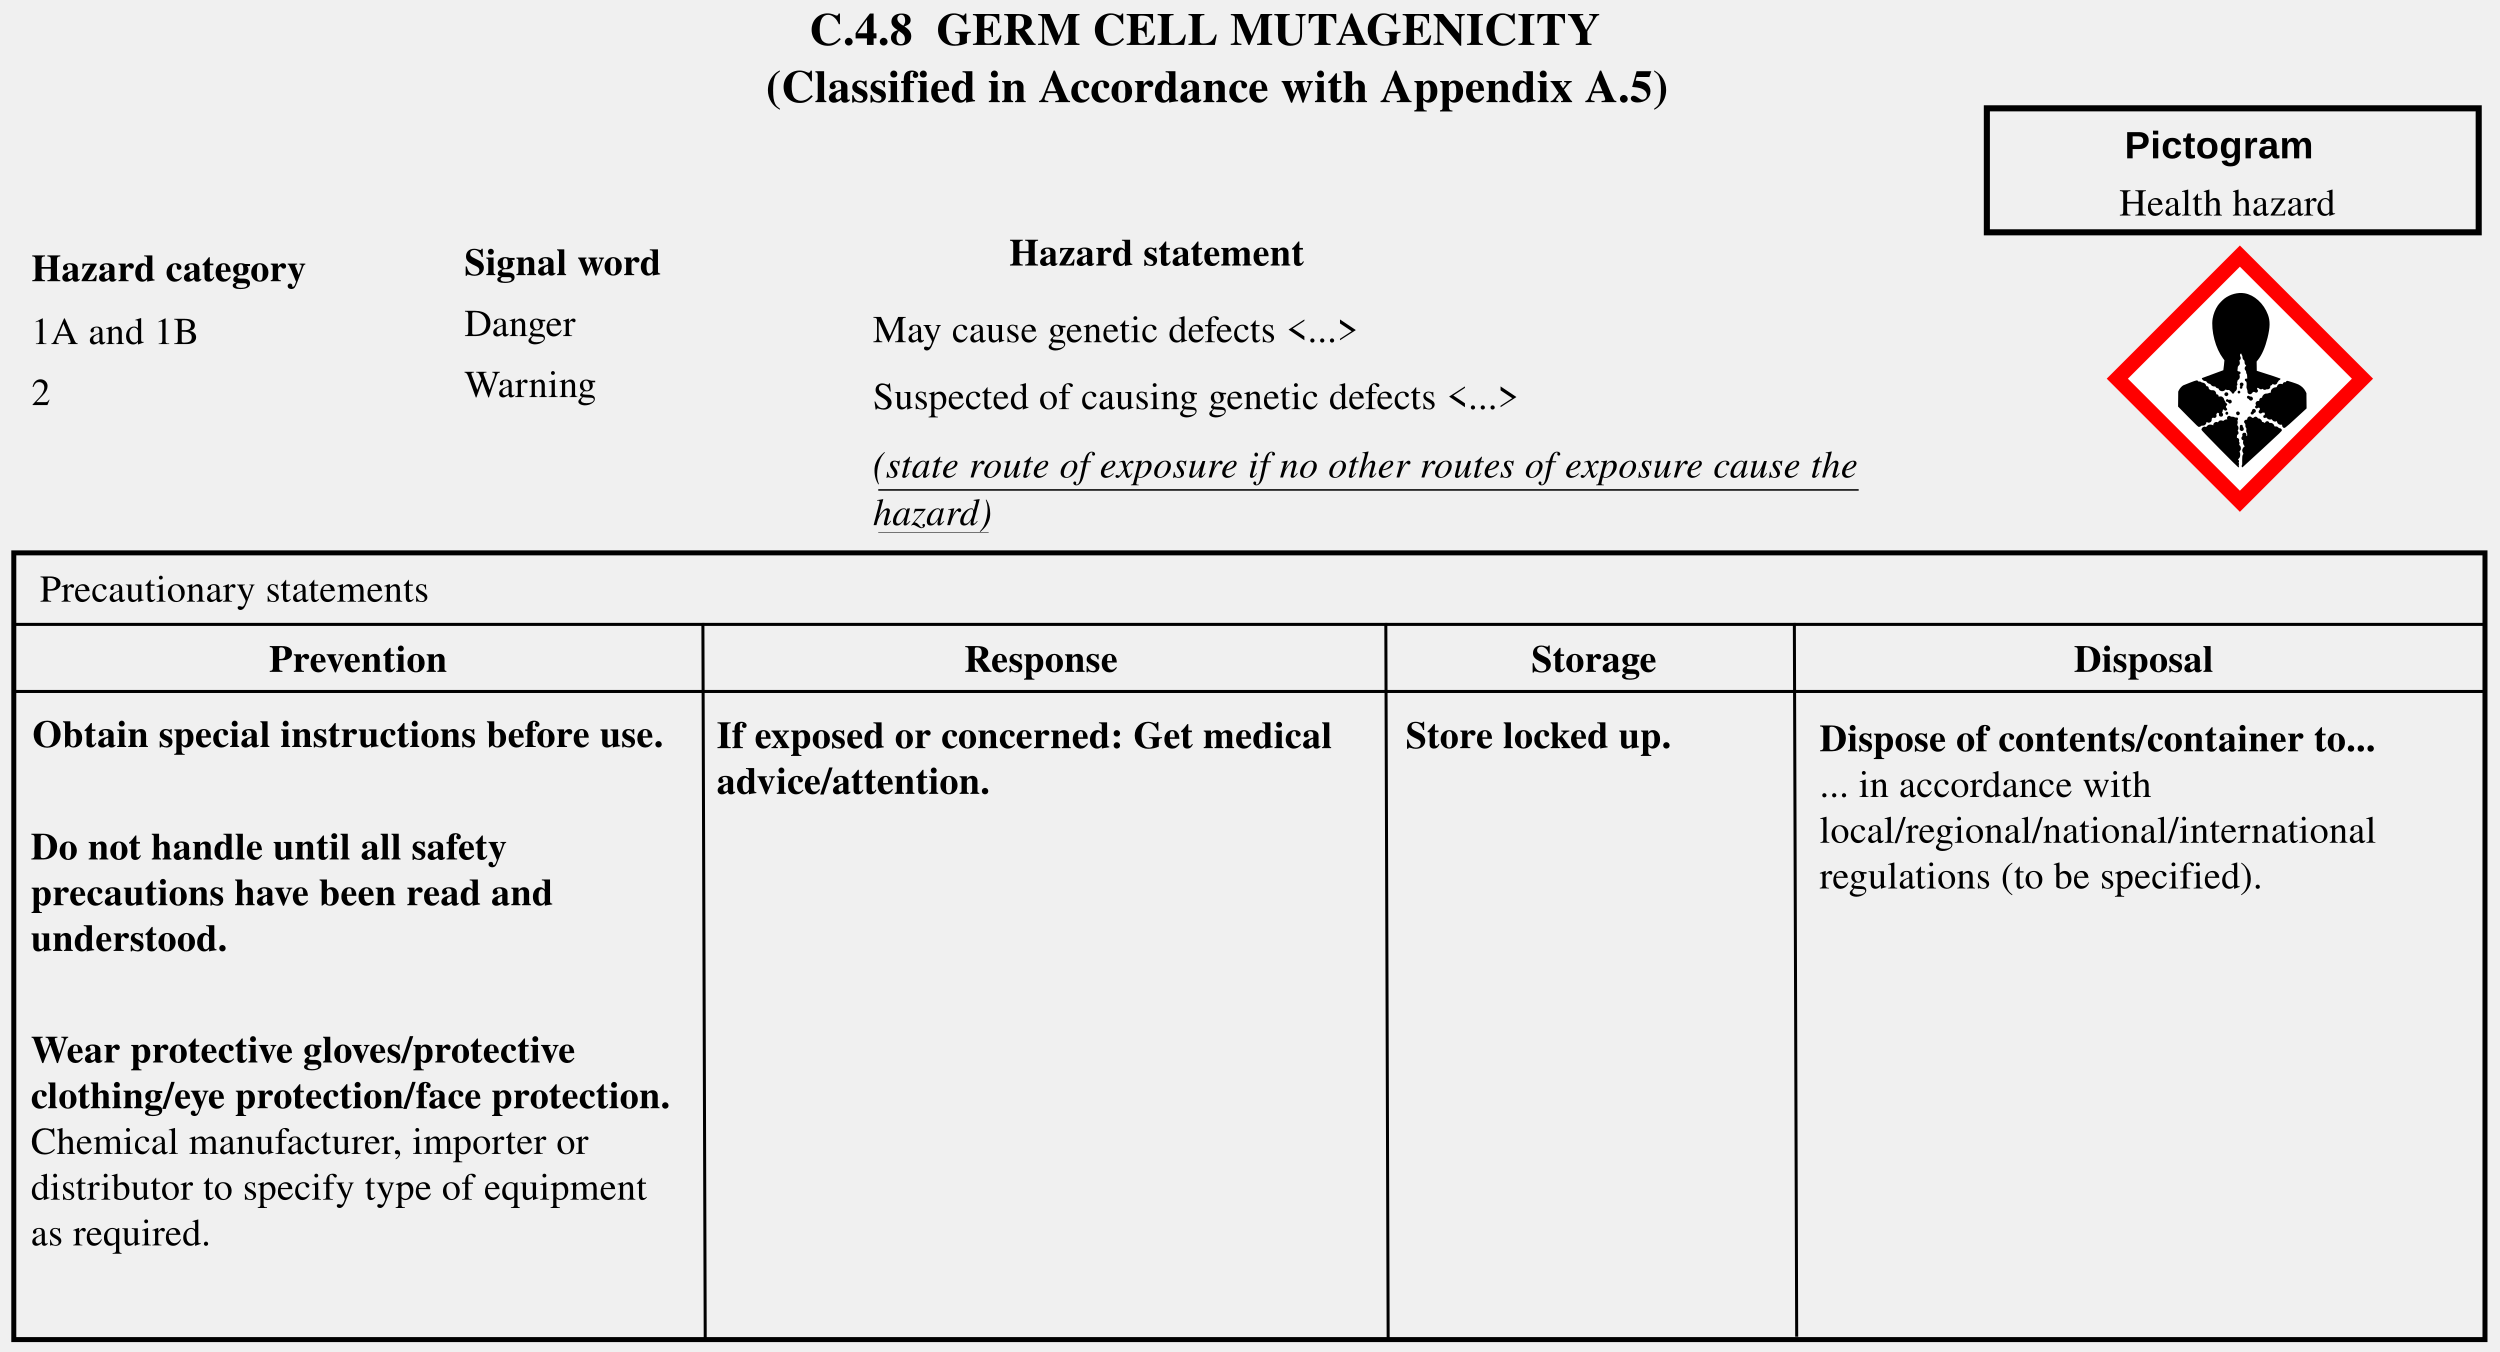
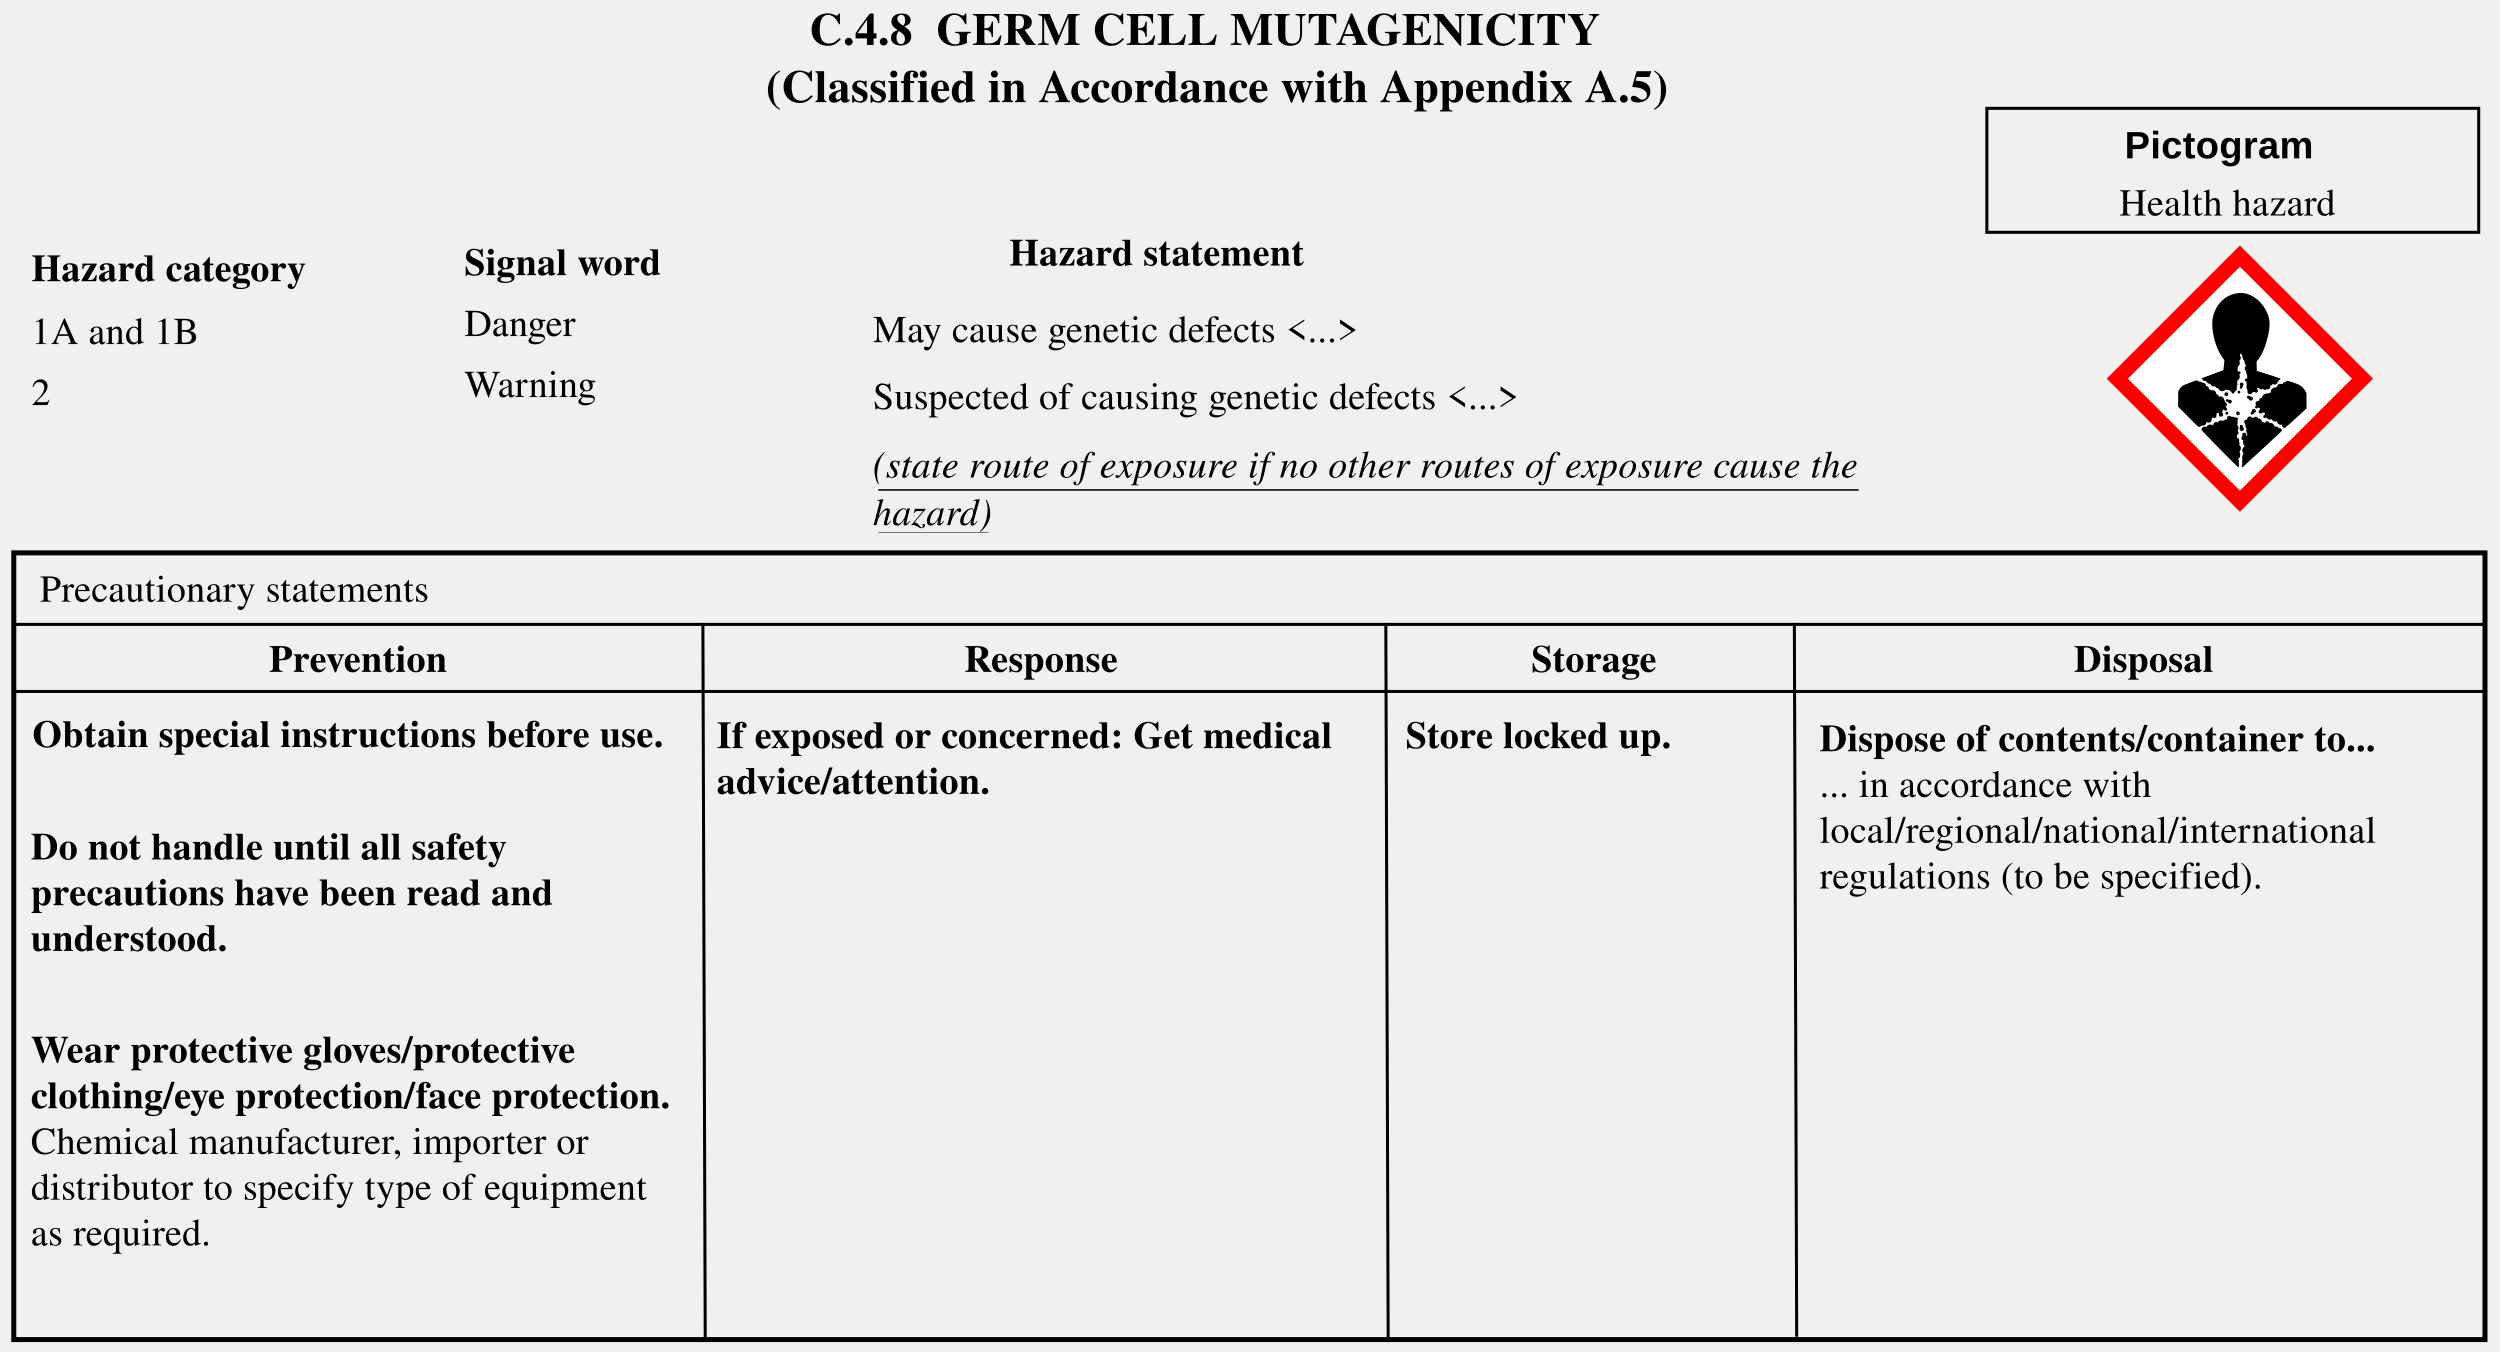
<svg xmlns="http://www.w3.org/2000/svg" width="231.421mm" height="125.134mm" viewBox="0 0 819.996 443.389" id="svg2" version="1.1">
  <defs id="defs4" />
  <g id="layer1" transform="translate(198.1386,-229.6887)">
    <path style="fill:#ff0000" d="m 536.543,397.569 43.678,-43.678 -43.678,-43.678 -43.678,43.678 z" id="path4475-5" />
    <path style="fill:#ffffff" d="m 536.543,390.641 -36.738,-36.738 36.738,-36.738 36.738,36.738 z" id="path4477-2" />
    <text id="text5235" y="474.708" x="-187.534" style="font-style:normal;font-variant:normal;font-weight:bold;font-stretch:normal;font-size:15px;line-height:120%;font-family:Times;-inkscape-font-specification:'Times Bold';text-align:center;letter-spacing:0.1px;word-spacing:0px;text-anchor:middle;fill:#000000;fill-opacity:1;stroke:none;stroke-width:1px;stroke-linecap:butt;stroke-linejoin:miter;stroke-opacity:1" xml:space="preserve">
      <tspan style="font-style:normal;font-variant:normal;font-weight:bold;font-stretch:normal;font-size:12.5px;line-height:120%;font-family:Times;-inkscape-font-specification:'Times Bold';text-align:start;text-anchor:start" y="474.708" x="-187.534" id="tspan4593">Obtain special instructions before use.</tspan>
    </text>
    <text id="text4140" y="244.427" x="210.94" style="font-style:normal;font-weight:normal;font-size:15px;line-height:125%;font-family:sans-serif;text-align:center;letter-spacing:0.1px;word-spacing:0px;text-anchor:middle;fill:#000000;fill-opacity:1;stroke:none;stroke-width:1px;stroke-linecap:butt;stroke-linejoin:miter;stroke-opacity:1" xml:space="preserve">
      <tspan id="tspan4144" style="font-style:normal;font-variant:normal;font-weight:bold;font-stretch:normal;font-size:15px;font-family:Times;-inkscape-font-specification:'Times Bold';text-align:center;text-anchor:middle" y="244.427" x="210.99" dy="0 0 0 0 0 0">C.4.8  GERM CELL MUTAGENICITY</tspan>
      <tspan style="font-style:normal;font-variant:normal;font-weight:bold;font-stretch:normal;font-size:15px;font-family:Times;-inkscape-font-specification:'Times Bold';text-align:center;text-anchor:middle" y="263.177" x="210.99" id="tspan4148">(Classified in Accordance with Appendix A.5)</tspan>
    </text>
    <text xml:space="preserve" style="font-style:normal;font-weight:normal;font-size:15px;line-height:160%;font-family:sans-serif;text-align:center;letter-spacing:0.1px;word-spacing:0px;text-anchor:middle;fill:#000000;fill-opacity:1;stroke:none;stroke-width:1px;stroke-linecap:butt;stroke-linejoin:miter;stroke-opacity:1" x="-187.835" y="321.923" id="text4154">
      <tspan id="tspan4158" x="-187.835" y="321.923" style="font-style:normal;font-variant:normal;font-weight:bold;font-stretch:normal;font-size:12.5px;line-height:180%;font-family:Times;-inkscape-font-specification:'Times Bold';text-align:start;text-anchor:start">Hazard category</tspan>
      <tspan x="-187.835" y="342.548" style="font-style:normal;font-variant:normal;font-weight:normal;font-stretch:normal;font-size:12.5px;line-height:160%;font-family:Times;-inkscape-font-specification:Times;text-align:start;text-anchor:start" id="tspan3718">1A and 1B</tspan>
      <tspan x="-187.835" y="362.548" style="font-style:normal;font-variant:normal;font-weight:normal;font-stretch:normal;font-size:12.5px;line-height:160%;font-family:Times;-inkscape-font-specification:Times;text-align:start;text-anchor:start" id="tspan3613">2</tspan>
      <tspan x="-187.835" y="382.548" style="font-style:normal;font-variant:normal;font-weight:normal;font-stretch:normal;font-size:12.5px;line-height:180%;font-family:Times;-inkscape-font-specification:Times;text-align:start;text-anchor:start" id="tspan4164" />
    </text>
    <text id="text4166" y="319.923" x="-45.835" style="font-style:normal;font-weight:normal;font-size:15px;line-height:160%;font-family:sans-serif;text-align:center;letter-spacing:0.1px;word-spacing:0px;text-anchor:middle;fill:#000000;fill-opacity:1;stroke:none;stroke-width:1px;stroke-linecap:butt;stroke-linejoin:miter;stroke-opacity:1" xml:space="preserve">
      <tspan style="font-style:normal;font-variant:normal;font-weight:bold;font-stretch:normal;font-size:12.5px;line-height:160%;font-family:Times;-inkscape-font-specification:'Times Bold';text-align:start;text-anchor:start" y="319.923" x="-45.835" id="tspan4168">Signal word</tspan>
      <tspan id="tspan4172" style="font-style:normal;font-variant:normal;font-weight:normal;font-stretch:normal;font-size:12.5px;line-height:160%;font-family:Times;-inkscape-font-specification:Times;text-align:start;text-anchor:start" y="339.923" x="-45.835">Danger</tspan>
      <tspan style="font-style:normal;font-variant:normal;font-weight:normal;font-stretch:normal;font-size:12.5px;line-height:160%;font-family:Times;-inkscape-font-specification:Times;text-align:start;text-anchor:start" y="359.923" x="-45.835" id="tspan3615">Warning</tspan>
    </text>
    <text xml:space="preserve" style="font-style:normal;font-weight:normal;font-size:15px;line-height:160%;font-family:sans-serif;text-align:center;letter-spacing:0.1px;word-spacing:0px;text-anchor:middle;fill:#000000;fill-opacity:1;stroke:none;stroke-width:1px;stroke-linecap:butt;stroke-linejoin:miter;stroke-opacity:1" x="88.165" y="341.923" id="text4174">
      <tspan x="88.165" y="341.923" style="font-style:normal;font-variant:normal;font-weight:normal;font-stretch:normal;font-size:12.5px;line-height:160%;font-family:Times;-inkscape-font-specification:Times;text-align:start;text-anchor:start" id="tspan3716">May cause genetic defects &lt;...&gt;</tspan>
      <tspan x="88.165" y="361.923" style="font-style:normal;font-variant:normal;font-weight:normal;font-stretch:normal;font-size:12.5px;line-height:160%;font-family:Times;-inkscape-font-specification:Times;text-align:start;text-anchor:start" id="tspan3619" dy="1.96">Suspected of causing genetic defects &lt;...&gt;</tspan>
      <tspan x="88.165" y="381.923" style="font-style:italic;font-variant:normal;font-weight:500;font-stretch:normal;font-size:12.5px;line-height:160%;font-family:Times;-inkscape-font-specification:'Times Medium Italic';text-align:start;text-anchor:start" id="tspan3621" dy="4.37">(state route of exposure if no other routes of exposure cause the</tspan>
      <tspan x="88.165" y="401.923" style="font-style:italic;font-variant:normal;font-weight:500;font-stretch:normal;font-size:12.5px;line-height:160%;font-family:Times;-inkscape-font-specification:'Times Medium Italic';text-align:start;text-anchor:start" id="tspan3623">hazard)</tspan>
      <tspan x="88.165" y="421.923" style="font-style:normal;font-variant:normal;font-weight:normal;font-stretch:normal;font-size:12.5px;line-height:180%;font-family:Times;-inkscape-font-specification:Times;text-align:start;text-anchor:start" id="tspan4180" />
    </text>
-     <rect style="fill:none;fill-opacity:1;stroke:#000000;stroke-width:1.997;stroke-miterlimit:4;stroke-dasharray:none;stroke-dashoffset:0;stroke-opacity:1" id="rect4182" width="161.327" height="40.67" x="453.547" y="265.217" />
+     <rect style="fill:none;fill-opacity:1;stroke:#000000;stroke-width:1;stroke-miterlimit:4;stroke-dasharray:none;stroke-dashoffset:0;stroke-opacity:1" id="rect4182" width="161.327" height="40.67" x="453.547" y="265.217" />
    <text id="text4184" y="277.886" x="496.941" style="font-style:normal;font-weight:normal;font-size:15px;line-height:180%;font-family:sans-serif;text-align:center;letter-spacing:0.1px;word-spacing:0px;text-anchor:middle;fill:#000000;fill-opacity:1;stroke:none;stroke-width:1px;stroke-linecap:butt;stroke-linejoin:miter;stroke-opacity:1" xml:space="preserve">
      <tspan style="font-style:normal;font-variant:normal;font-weight:bold;font-stretch:normal;font-size:12.5px;line-height:180%;font-family:Times;-inkscape-font-specification:'Times Bold';text-align:start;text-anchor:start" y="277.886" x="496.941" id="tspan4186" />
      <tspan id="tspan4190" style="font-style:normal;font-variant:normal;font-weight:normal;font-stretch:normal;font-size:12.5px;line-height:180%;font-family:Times;-inkscape-font-specification:Times;text-align:start;text-anchor:start" y="300.386" x="496.941">Health hazard</tspan>
    </text>
    <text xml:space="preserve" style="font-style:normal;font-weight:normal;font-size:15px;line-height:180%;font-family:sans-serif;text-align:center;letter-spacing:0.1px;word-spacing:0px;text-anchor:middle;fill:#000000;fill-opacity:1;stroke:none;stroke-width:1px;stroke-linecap:butt;stroke-linejoin:miter;stroke-opacity:1" x="498.727" y="258.275" id="text4194">
      <tspan id="tspan4196" x="498.727" y="258.275" style="font-style:normal;font-variant:normal;font-weight:bold;font-stretch:normal;font-size:12.5px;line-height:180%;font-family:Times;-inkscape-font-specification:'Times Bold';text-align:start;text-anchor:start" />
      <tspan x="498.727" y="281.614" style="font-style:normal;font-variant:normal;font-weight:bold;font-stretch:normal;font-size:12.5px;line-height:180%;font-family:Arial;-inkscape-font-specification:'Arial Bold';text-align:start;text-anchor:start" id="tspan4198">Pictogram</tspan>
    </text>
    <rect style="fill:none;fill-opacity:1;stroke:#000000;stroke-width:1.64;stroke-miterlimit:4;stroke-dasharray:none;stroke-dashoffset:0;stroke-opacity:1" id="rect4200" width="810.549" height="258.043" x="-193.616" y="411.029" />
    <path style="fill:none;fill-rule:evenodd;stroke:#000000;stroke-width:1px;stroke-linecap:butt;stroke-linejoin:miter;stroke-opacity:1" d="m -193.641,434.488 811.026,0" id="path4202" />
    <path id="path4204" d="m -193.641,456.488 811.026,0" style="fill:none;fill-rule:evenodd;stroke:#000000;stroke-width:1px;stroke-linecap:butt;stroke-linejoin:miter;stroke-opacity:1" />
    <path style="fill:none;fill-rule:evenodd;stroke:#000000;stroke-width:0.991px;stroke-linecap:butt;stroke-linejoin:miter;stroke-opacity:1" d="m 32.408,434.02 0.766,235.261" id="path4206" />
    <path id="path4208" d="m 256.408,434.02 0.766,234.944" style="fill:none;fill-rule:evenodd;stroke:#000000;stroke-width:0.99px;stroke-linecap:butt;stroke-linejoin:miter;stroke-opacity:1" />
    <path style="fill:none;fill-rule:evenodd;stroke:#000000;stroke-width:0.988px;stroke-linecap:butt;stroke-linejoin:miter;stroke-opacity:1" d="m 390.408,434.02 0.766,234.122" id="path4210" />
    <text id="text4212" y="450.061" x="-109.873" style="font-style:normal;font-weight:normal;font-size:15px;line-height:180%;font-family:sans-serif;text-align:center;letter-spacing:0.1px;word-spacing:0px;text-anchor:middle;fill:#000000;fill-opacity:1;stroke:none;stroke-width:1px;stroke-linecap:butt;stroke-linejoin:miter;stroke-opacity:1" xml:space="preserve">
      <tspan id="tspan4218" style="font-style:normal;font-variant:normal;font-weight:bold;font-stretch:normal;font-size:12.5px;line-height:180%;font-family:Times;-inkscape-font-specification:'Times Bold';text-align:start;text-anchor:start" y="450.061" x="-109.873">Prevention</tspan>
    </text>
    <text xml:space="preserve" style="font-style:normal;font-weight:normal;font-size:15px;line-height:180%;font-family:sans-serif;text-align:center;letter-spacing:0.1px;word-spacing:0px;text-anchor:middle;fill:#000000;fill-opacity:1;stroke:none;stroke-width:1px;stroke-linecap:butt;stroke-linejoin:miter;stroke-opacity:1" x="118.127" y="450.061" id="text4225">
      <tspan x="118.127" y="450.061" style="font-style:normal;font-variant:normal;font-weight:bold;font-stretch:normal;font-size:12.5px;line-height:180%;font-family:Times;-inkscape-font-specification:'Times Bold';text-align:start;text-anchor:start" id="tspan4227">Response</tspan>
    </text>
    <text id="text4229" y="450.061" x="304.127" style="font-style:normal;font-weight:normal;font-size:15px;line-height:180%;font-family:sans-serif;text-align:center;letter-spacing:0.1px;word-spacing:0px;text-anchor:middle;fill:#000000;fill-opacity:1;stroke:none;stroke-width:1px;stroke-linecap:butt;stroke-linejoin:miter;stroke-opacity:1" xml:space="preserve">
      <tspan id="tspan4231" style="font-style:normal;font-variant:normal;font-weight:bold;font-stretch:normal;font-size:12.5px;line-height:180%;font-family:Times;-inkscape-font-specification:'Times Bold';text-align:start;text-anchor:start" y="450.061" x="304.127">Storage</tspan>
    </text>
    <text xml:space="preserve" style="font-style:normal;font-weight:normal;font-size:15px;line-height:180%;font-family:sans-serif;text-align:center;letter-spacing:0.1px;word-spacing:0px;text-anchor:middle;fill:#000000;fill-opacity:1;stroke:none;stroke-width:1px;stroke-linecap:butt;stroke-linejoin:miter;stroke-opacity:1" x="482.127" y="450.061" id="text4233">
      <tspan x="482.127" y="450.061" style="font-style:normal;font-variant:normal;font-weight:bold;font-stretch:normal;font-size:12.5px;line-height:180%;font-family:Times;-inkscape-font-specification:'Times Bold';text-align:start;text-anchor:start" id="tspan4235">Disposal</tspan>
    </text>
    <text xml:space="preserve" style="font-style:normal;font-weight:normal;font-size:15px;line-height:180%;font-family:sans-serif;text-align:center;letter-spacing:0.1px;word-spacing:0px;text-anchor:middle;fill:#000000;fill-opacity:1;stroke:none;stroke-width:1px;stroke-linecap:butt;stroke-linejoin:miter;stroke-opacity:1" x="-185.068" y="427.042" id="text4237">
      <tspan x="-185.068" y="427.042" style="font-style:normal;font-variant:normal;font-weight:normal;font-stretch:normal;font-size:12.5px;line-height:180%;font-family:Times;-inkscape-font-specification:Times;text-align:start;text-anchor:start" id="tspan4239">Precautionary statements</tspan>
    </text>
    <text xml:space="preserve" style="font-style:normal;font-weight:normal;font-size:15px;line-height:120%;font-family:sans-serif;text-align:center;letter-spacing:0.1px;word-spacing:0px;text-anchor:middle;fill:#000000;fill-opacity:1;stroke:none;stroke-width:1px;stroke-linecap:butt;stroke-linejoin:miter;stroke-opacity:1" x="36.932" y="475.067" id="text4272">
      <tspan x="36.932" y="475.067" style="font-style:normal;font-variant:normal;font-weight:bold;font-stretch:normal;font-size:12.5px;line-height:120%;font-family:Times;-inkscape-font-specification:'Times Bold';text-align:start;text-anchor:start" id="tspan3819">If exposed or concerned: Get medical</tspan>
      <tspan x="36.932" y="490.067" style="font-style:normal;font-variant:normal;font-weight:bold;font-stretch:normal;font-size:12.5px;line-height:120%;font-family:Times;-inkscape-font-specification:'Times Bold';text-align:start;text-anchor:start" id="tspan4531">advice/attention.</tspan>
    </text>
    <path style="fill:#000000" d="m 529.952,376.953 c -4.208,-4.271 -6.01,-6.156 -6.01,-6.286 0,-0.699 0.803,-1.252 1.375,-0.946 0.128,0.069 0.2,0.029 0.387,-0.215 0.126,-0.165 0.341,-0.358 0.479,-0.429 0.32,-0.165 1.006,-0.165 1.324,5.8e-4 0.313,0.163 0.313,0.163 0.313,-0.048 0,-0.642 0.825,-1.154 1.381,-0.856 0.132,0.07 0.182,0.05 0.263,-0.108 0.173,-0.337 0.443,-0.493 0.858,-0.495 0.215,-10e-4 0.471,0.055 0.57,0.124 0.164,0.115 0.198,0.107 0.38,-0.087 0.227,-0.241 0.779,-0.42 1.042,-0.337 0.154,0.049 0.164,0.035 0.082,-0.119 -0.354,-0.661 0.498,-1.397 1.044,-0.903 0.114,0.103 0.29,0.14 0.61,0.127 0.324,-0.013 0.519,0.028 0.696,0.147 0.179,0.12 0.338,0.153 0.581,0.121 0.204,-0.027 0.385,-0.003 0.465,0.063 0.167,0.138 0.169,0.637 0.002,0.775 -0.093,0.077 -0.104,0.149 -0.043,0.263 0.122,0.228 0.098,0.866 -0.042,1.117 -0.11,0.197 -0.102,0.235 0.101,0.448 0.311,0.327 0.372,0.982 0.129,1.394 -0.173,0.294 -0.173,0.3 -0.011,0.448 0.115,0.104 0.165,0.264 0.165,0.528 0,0.328 -0.034,0.398 -0.252,0.523 -0.226,0.13 -0.255,0.196 -0.28,0.642 -0.026,0.455 -0.013,0.498 0.149,0.498 0.404,-2.9e-4 0.749,0.599 0.571,0.991 -0.071,0.157 -0.064,0.226 0.032,0.306 0.151,0.125 0.165,0.697 0.02,0.841 -0.082,0.082 -0.063,0.133 0.087,0.238 0.288,0.202 0.448,0.583 0.448,1.064 0,0.354 -0.045,0.484 -0.25,0.717 -0.243,0.277 -0.246,0.291 -0.11,0.542 0.187,0.344 0.186,1.289 -5.7e-4,1.637 -0.077,0.143 -0.247,0.367 -0.378,0.499 l -0.238,0.238 0.187,0.131 c 0.209,0.147 0.259,0.618 0.084,0.793 -0.08,0.08 -0.08,0.126 0,0.207 0.125,0.125 0.137,0.555 0.017,0.629 -0.057,0.035 -0.055,0.113 0.007,0.229 0.109,0.203 0.043,0.553 -0.114,0.611 -0.06,0.022 -2.767,-2.659 -6.119,-6.06 z m 7.277,5.936 c -0.131,-0.131 -0.134,-0.521 -0.005,-0.649 0.085,-0.085 0.101,-0.506 0.066,-1.703 -0.025,-0.84 0.065,-1.484 0.241,-1.73 l 0.189,-0.266 -0.211,-0.417 c -0.116,-0.229 -0.21,-0.536 -0.209,-0.682 0.003,-0.385 0.286,-0.951 0.588,-1.174 l 0.261,-0.193 -0.263,-0.327 c -0.298,-0.371 -0.406,-0.942 -0.258,-1.366 0.072,-0.208 0.068,-0.265 -0.021,-0.265 -0.062,0 -0.215,-0.08 -0.34,-0.179 -0.311,-0.245 -0.32,-0.778 -0.018,-1.058 0.149,-0.138 0.187,-0.23 0.131,-0.319 -0.129,-0.205 -0.093,-0.475 0.097,-0.716 0.139,-0.176 0.254,-0.227 0.517,-0.227 0.476,0 0.704,0.243 0.669,0.716 -0.021,0.293 0.003,0.365 0.133,0.39 0.088,0.017 0.138,-0.004 0.111,-0.047 -0.026,-0.043 -0.016,-0.218 0.022,-0.389 0.055,-0.242 0.035,-0.365 -0.089,-0.554 -0.205,-0.313 -0.287,-0.87 -0.172,-1.171 0.076,-0.2 0.056,-0.287 -0.13,-0.56 -0.182,-0.268 -0.215,-0.404 -0.192,-0.791 0.025,-0.414 10e-4,-0.494 -0.209,-0.704 -0.292,-0.292 -0.303,-0.595 -0.033,-0.909 0.153,-0.178 0.283,-0.237 0.517,-0.237 0.271,0 0.313,-0.027 0.313,-0.202 0,-0.305 0.218,-0.665 0.472,-0.78 0.361,-0.165 0.622,-0.121 0.937,0.156 0.359,0.315 0.566,0.326 0.832,0.043 0.359,-0.382 0.944,-0.274 1.21,0.222 0.062,0.116 0.181,0.166 0.397,0.166 0.244,0 0.379,0.07 0.643,0.335 0.209,0.209 0.335,0.415 0.335,0.549 0,0.182 0.05,0.223 0.326,0.267 0.179,0.029 0.412,0.132 0.517,0.23 0.157,0.146 0.191,0.153 0.191,0.041 0,-0.246 0.4,-0.56 0.713,-0.56 0.298,0 0.665,0.283 0.665,0.512 0,0.079 0.076,0.098 0.251,0.063 0.566,-0.113 1.231,0.312 1.385,0.886 0.082,0.305 0.084,0.306 0.516,0.276 0.401,-0.028 0.457,-0.006 0.744,0.28 0.206,0.206 0.39,0.31 0.548,0.31 0.371,0 0.692,0.302 0.692,0.649 0,0.277 -0.344,0.609 -6.46,6.241 -3.553,3.272 -6.473,5.949 -6.488,5.949 -0.016,0 -0.075,-0.046 -0.132,-0.103 z m -0.541,-12.039 c -0.237,-0.237 -0.263,-0.308 -0.205,-0.549 0.037,-0.152 0.062,-0.426 0.054,-0.608 -0.018,-0.474 0.106,-0.66 0.444,-0.66 0.345,0 0.488,0.132 0.488,0.448 0,0.133 0.077,0.319 0.172,0.414 0.225,0.225 0.234,0.779 0.016,0.977 -0.086,0.078 -0.278,0.166 -0.427,0.196 -0.227,0.045 -0.315,0.01 -0.543,-0.218 z m 13.97,-1.023 c -0.196,-0.196 -0.262,-0.342 -0.262,-0.575 0,-0.309 -0.003,-0.312 -0.296,-0.257 -0.625,0.117 -1.273,-0.329 -1.391,-0.957 -0.039,-0.209 -0.086,-0.277 -0.154,-0.223 -0.394,0.316 -1.13,0.12 -1.394,-0.372 -0.136,-0.253 -0.181,-0.279 -0.361,-0.211 -0.503,0.191 -1.037,0.029 -1.426,-0.433 -0.186,-0.221 -0.233,-0.24 -0.322,-0.132 -0.138,0.167 -0.553,0.161 -0.724,-0.009 -0.252,-0.252 -0.106,-0.812 0.212,-0.812 0.143,0 0.169,-0.06 0.169,-0.378 l 0,-0.378 -0.397,-0.059 c -0.337,-0.051 -0.422,-0.032 -0.563,0.119 -0.248,0.267 -0.703,0.24 -0.934,-0.054 -0.217,-0.276 -0.177,-0.585 0.11,-0.844 0.144,-0.13 0.184,-0.25 0.164,-0.487 -0.024,-0.287 -0.052,-0.317 -0.319,-0.348 -0.206,-0.024 -0.332,0.011 -0.425,0.12 -0.163,0.19 -0.38,0.197 -0.632,0.02 -0.262,-0.183 -0.255,-0.579 0.014,-0.79 0.182,-0.143 0.192,-0.18 0.086,-0.324 -0.363,-0.497 0.08,-1.25 0.736,-1.25 0.345,0 0.351,-0.006 0.351,-0.306 0,-0.378 0.338,-0.728 0.702,-0.728 0.201,0 0.246,-0.037 0.246,-0.203 0,-0.272 0.326,-0.74 0.683,-0.98 0.215,-0.145 0.417,-0.197 0.773,-0.199 0.287,-0.002 0.55,-0.054 0.65,-0.129 0.092,-0.07 0.296,-0.127 0.452,-0.127 0.272,0 0.285,-0.015 0.285,-0.324 0,-0.74 0.674,-1.403 1.471,-1.446 0.432,-0.023 0.455,-0.037 0.557,-0.334 0.132,-0.383 0.261,-0.543 0.568,-0.702 0.271,-0.14 0.873,-0.164 1.099,-0.043 0.124,0.067 0.17,0.03 0.256,-0.208 0.112,-0.309 0.464,-0.5 0.774,-0.419 0.117,0.03 0.186,-0.008 0.223,-0.122 0.029,-0.091 0.143,-0.215 0.254,-0.274 0.176,-0.094 0.403,-0.043 1.804,0.41 0.881,0.285 1.805,0.62 2.054,0.745 1.043,0.524 1.871,1.329 2.334,2.269 l 0.282,0.572 0.023,2.501 0.024,2.501 -3.454,3.173 c -3.831,3.52 -3.805,3.501 -4.301,3.005 z m -31.107,-3.442 -3.285,-3.339 0.025,-2.456 0.025,-2.456 0.253,-0.517 c 0.269,-0.548 0.963,-1.311 1.397,-1.536 0.144,-0.074 1.175,-0.486 2.293,-0.916 2.157,-0.829 2.319,-0.857 2.574,-0.448 0.081,0.13 0.172,0.156 0.424,0.122 0.243,-0.033 0.361,-0.002 0.49,0.127 0.099,0.099 0.336,0.188 0.57,0.215 0.536,0.06 0.97,0.396 1.091,0.844 0.079,0.292 0.127,0.343 0.326,0.344 0.129,5.7e-4 0.276,0.03 0.328,0.065 0.151,0.101 0.293,0.421 0.293,0.661 0,0.122 0.034,0.221 0.074,0.221 0.041,0 0.185,0.087 0.32,0.193 0.199,0.157 0.335,0.189 0.723,0.169 0.353,-0.018 0.546,0.019 0.742,0.141 0.294,0.183 0.553,0.651 0.553,0.996 0,0.189 0.039,0.224 0.245,0.224 0.301,0 0.53,0.237 0.53,0.547 0,0.205 0.025,0.225 0.218,0.177 0.246,-0.062 0.326,-0.068 0.675,-0.048 0.337,0.018 0.916,0.598 0.916,0.917 0,0.129 0.099,0.352 0.22,0.496 0.121,0.144 0.242,0.372 0.269,0.508 0.027,0.136 0.097,0.246 0.154,0.246 0.161,0 0.39,0.293 0.39,0.5 0,0.102 -0.096,0.248 -0.215,0.326 -0.146,0.096 -0.215,0.22 -0.215,0.386 0,0.146 0.087,0.331 0.215,0.46 0.118,0.118 0.215,0.289 0.215,0.378 0,0.429 -0.782,0.631 -0.957,0.246 -0.069,-0.152 -0.144,-0.192 -0.3,-0.162 -0.167,0.032 -0.208,0.093 -0.208,0.312 0,0.15 -0.062,0.361 -0.138,0.47 -0.129,0.184 -0.127,0.21 0.035,0.385 0.431,0.465 0.166,1.179 -0.438,1.179 -0.522,0 -0.848,-0.421 -0.677,-0.877 0.065,-0.173 0.036,-0.218 -0.206,-0.335 -0.279,-0.134 -0.282,-0.134 -0.512,0.155 -0.204,0.256 -0.221,0.322 -0.139,0.556 0.188,0.54 -0.335,1.069 -0.86,0.871 -0.224,-0.084 -0.307,-0.079 -0.477,0.033 -0.169,0.111 -0.206,0.208 -0.206,0.537 0,0.455 -0.153,0.726 -0.518,0.914 -0.315,0.163 -0.579,0.162 -0.892,-0.001 -0.306,-0.16 -0.313,-0.16 -0.313,0.009 0,0.269 -0.292,0.747 -0.553,0.906 -0.17,0.104 -0.427,0.162 -0.718,0.162 -0.249,1.8e-4 -0.452,0.031 -0.452,0.068 0,0.125 -0.498,0.363 -0.76,0.363 -0.228,0 -0.663,-0.411 -3.545,-3.339 z m 16.196,-0.514 c -0.46,-0.166 -0.607,-0.839 -0.239,-1.096 0.602,-0.421 1.34,0.333 0.864,0.883 -0.168,0.195 -0.429,0.284 -0.625,0.214 z m -3.772,-0.244 c -0.37,-0.259 -0.153,-0.9 0.305,-0.9 0.436,0 0.623,0.646 0.26,0.9 -0.105,0.074 -0.232,0.134 -0.282,0.134 -0.05,0 -0.177,-0.06 -0.282,-0.134 z m 8.223,-0.11 c -0.204,-0.226 -0.176,-0.493 0.073,-0.689 0.145,-0.114 0.215,-0.255 0.215,-0.431 0,-0.358 0.369,-0.652 0.731,-0.582 0.562,0.108 0.767,0.823 0.334,1.163 -0.125,0.098 -0.28,0.179 -0.345,0.179 -0.065,0 -0.118,0.052 -0.118,0.116 0,0.352 -0.636,0.526 -0.891,0.244 z m -7.341,-3.673 c -0.116,-0.116 -0.211,-0.248 -0.211,-0.294 0,-0.045 -0.079,-0.061 -0.175,-0.036 -0.222,0.058 -0.514,-0.198 -0.514,-0.45 0,-0.279 0.29,-0.506 0.56,-0.438 0.122,0.031 0.244,0.111 0.269,0.177 0.036,0.095 0.091,0.101 0.248,0.03 0.322,-0.147 0.64,-0.018 0.78,0.317 0.149,0.357 0.044,0.663 -0.277,0.809 -0.311,0.142 -0.445,0.119 -0.68,-0.116 z m 6.824,-0.948 c -0.125,-0.116 -0.228,-0.252 -0.228,-0.302 0,-0.05 -0.058,-0.09 -0.129,-0.09 -0.197,0 -0.474,-0.32 -0.474,-0.547 0,-0.435 0.542,-0.635 0.86,-0.317 0.095,0.095 0.229,0.148 0.303,0.119 0.205,-0.079 0.613,0.129 0.722,0.366 0.149,0.327 0.118,0.538 -0.114,0.77 -0.275,0.275 -0.643,0.275 -0.939,1.8e-4 z m -7.911,-1.385 c -0.539,-0.292 -0.331,-1.09 0.298,-1.144 0.622,-0.053 0.927,0.712 0.437,1.097 -0.265,0.208 -0.42,0.218 -0.735,0.047 z m 7.726,-0.591 c -0.331,-0.144 -0.497,-0.458 -0.467,-0.882 0.015,-0.211 -0.049,-0.49 -0.173,-0.756 -0.164,-0.35 -0.188,-0.504 -0.14,-0.905 0.12,-1.009 0.032,-1.517 -0.286,-1.669 -0.149,-0.071 -0.235,-0.189 -0.253,-0.349 -0.04,-0.344 0.127,-0.505 0.495,-0.476 0.266,0.021 0.304,5.7e-4 0.278,-0.145 -0.016,-0.093 -0.033,-0.419 -0.037,-0.724 -0.005,-0.415 -0.046,-0.593 -0.164,-0.711 -0.104,-0.104 -0.157,-0.284 -0.157,-0.53 0,-0.286 -0.05,-0.42 -0.214,-0.574 -0.391,-0.367 -0.358,-1.069 0.067,-1.396 l 0.188,-0.145 -0.182,-0.2 c -0.292,-0.321 -0.376,-0.547 -0.376,-1.022 0,-0.374 -0.035,-0.473 -0.217,-0.616 -0.309,-0.243 -0.472,-0.604 -0.472,-1.046 0,-0.231 -0.05,-0.423 -0.127,-0.487 -0.07,-0.058 -0.151,-0.235 -0.181,-0.392 -0.047,-0.249 -0.078,-0.278 -0.237,-0.219 -0.289,0.107 -0.357,0.617 -0.133,0.997 0.232,0.393 0.165,0.815 -0.175,1.1 -0.217,0.182 -0.231,0.223 -0.126,0.366 0.065,0.089 0.118,0.369 0.118,0.629 0,0.431 -0.027,0.495 -0.345,0.812 -0.316,0.316 -0.345,0.383 -0.345,0.803 0,0.252 -0.037,0.555 -0.081,0.672 -0.069,0.18 -0.048,0.236 0.126,0.35 0.114,0.075 0.324,0.136 0.466,0.136 0.451,0 0.604,0.641 0.196,0.819 -0.148,0.065 -0.183,0.129 -0.14,0.259 0.239,0.707 0.081,1.37 -0.394,1.651 -0.188,0.111 -0.259,0.218 -0.259,0.389 0,0.13 -0.045,0.336 -0.101,0.458 -0.077,0.17 -0.077,0.246 0,0.323 0.159,0.159 0.12,0.56 -0.066,0.691 -0.117,0.082 -0.143,0.154 -0.087,0.242 0.043,0.069 0.08,0.319 0.08,0.556 10e-4,0.506 -0.221,0.93 -0.603,1.147 -0.153,0.087 -0.256,0.217 -0.257,0.322 -5.7e-4,0.24 -0.162,0.383 -0.431,0.383 -0.258,0 -0.431,-0.142 -0.431,-0.355 0,-0.081 -0.136,-0.232 -0.303,-0.335 -0.166,-0.103 -0.344,-0.264 -0.394,-0.358 -0.076,-0.142 -0.147,-0.162 -0.419,-0.116 -0.213,0.036 -0.437,0.009 -0.644,-0.077 -0.274,-0.115 -0.323,-0.116 -0.364,-0.007 -0.026,0.069 -0.182,0.208 -0.346,0.309 -0.62,0.383 -1.631,0.056 -1.79,-0.578 -0.039,-0.157 -0.11,-0.206 -0.297,-0.206 -0.271,0 -0.663,-0.266 -0.737,-0.5 -0.037,-0.118 -0.122,-0.144 -0.384,-0.119 -0.441,0.042 -0.935,-0.196 -1.146,-0.553 -0.126,-0.214 -0.244,-0.293 -0.502,-0.336 -0.39,-0.066 -0.726,-0.303 -0.897,-0.635 -0.1,-0.193 -0.183,-0.235 -0.49,-0.247 -0.423,-0.017 -0.735,-0.216 -0.972,-0.622 -0.12,-0.205 -0.137,-0.296 -0.062,-0.342 0.056,-0.035 1.642,-0.618 3.524,-1.297 1.882,-0.679 3.448,-1.257 3.479,-1.286 0.031,-0.028 0.124,-0.776 0.207,-1.661 l 0.15,-1.609 -0.433,-0.588 c -1.263,-1.713 -2.199,-3.758 -2.864,-6.256 -0.629,-2.361 -0.854,-5.053 -0.568,-6.789 0.254,-1.544 0.863,-3.091 1.704,-4.329 0.466,-0.686 1.515,-1.777 2.218,-2.306 1.839,-1.384 4.345,-2.048 6.467,-1.714 3.259,0.512 6.392,3.365 7.755,7.062 0.752,2.04 0.716,4.105 -0.134,7.562 -0.771,3.137 -1.871,5.666 -3.156,7.254 l -0.419,0.517 0.024,1.521 0.024,1.521 1.68,0.541 c 0.924,0.297 2.644,0.851 3.821,1.23 1.178,0.379 2.182,0.73 2.232,0.78 0.123,0.123 -0.147,0.53 -0.352,0.53 -0.092,0 -0.213,0.123 -0.298,0.302 -0.079,0.166 -0.183,0.302 -0.231,0.302 -0.048,0 -0.088,0.081 -0.088,0.179 0,0.098 -0.113,0.292 -0.252,0.431 -0.286,0.286 -0.786,0.341 -1.079,0.12 -0.208,-0.157 -0.307,-0.161 -0.307,-0.011 0,0.16 -0.257,0.376 -0.525,0.444 -0.181,0.045 -0.216,0.096 -0.184,0.266 0.106,0.557 -0.376,1.03 -0.982,0.962 -0.256,-0.029 -0.405,-0.005 -0.472,0.076 -0.163,0.196 -0.663,0.146 -0.88,-0.088 -0.171,-0.184 -0.21,-0.194 -0.357,-0.086 -0.268,0.196 -0.616,0.145 -0.938,-0.138 -0.162,-0.142 -0.372,-0.259 -0.467,-0.259 -0.252,0 -0.314,0.339 -0.103,0.563 0.507,0.54 -0.215,1.363 -0.795,0.907 -0.31,-0.244 -0.719,-0.16 -0.897,0.185 -0.072,0.14 -0.263,0.309 -0.424,0.376 -0.35,0.146 -0.358,0.146 -0.686,0.003 z m -3.58,-0.316 c -0.195,-0.195 -0.164,-0.477 0.073,-0.663 0.193,-0.152 0.398,-0.134 0.565,0.05 0.199,0.219 0.178,0.497 -0.049,0.656 -0.254,0.178 -0.377,0.169 -0.588,-0.043 z m 0.743,-1.51 c -0.174,-0.174 -0.175,-0.609 -5.7e-4,-0.707 0.122,-0.068 0.122,-0.086 0,-0.187 -0.212,-0.176 -0.176,-0.741 0.057,-0.904 0.661,-0.463 1.379,0.371 0.81,0.94 -0.146,0.146 -0.192,0.269 -0.162,0.43 0.082,0.43 -0.406,0.727 -0.704,0.428 z" id="path3712" />
    <text xml:space="preserve" style="font-style:normal;font-variant:normal;font-weight:bold;font-stretch:normal;font-size:15px;line-height:120%;font-family:Times;-inkscape-font-specification:'Times Bold';text-align:center;letter-spacing:0.1px;word-spacing:0px;text-anchor:middle;fill:#000000;fill-opacity:1;stroke:none;stroke-width:1px;stroke-linecap:butt;stroke-linejoin:miter;stroke-opacity:1" x="-188.032" y="578.186" id="text3727">
      <tspan x="-188.032" y="578.186" style="font-style:normal;font-variant:normal;font-weight:bold;font-stretch:normal;font-size:12.5px;line-height:120%;font-family:Times;-inkscape-font-specification:'Times Bold';text-align:start;text-anchor:start" id="tspan3753">Wear protective gloves/protective</tspan>
      <tspan x="-188.032" y="593.186" style="font-style:normal;font-variant:normal;font-weight:bold;font-stretch:normal;font-size:12.5px;line-height:120%;font-family:Times;-inkscape-font-specification:'Times Bold';text-align:start;text-anchor:start" id="tspan4518">clothing/eye protection/face protection.</tspan>
      <tspan x="-188.032" y="608.186" style="font-style:normal;font-variant:normal;font-weight:normal;font-stretch:normal;font-size:12.5px;line-height:120%;font-family:Times;-inkscape-font-specification:Times;text-align:start;text-anchor:start" id="tspan4520">Chemical manufacturer, importer or</tspan>
      <tspan x="-188.032" y="623.186" style="font-style:normal;font-variant:normal;font-weight:normal;font-stretch:normal;font-size:12.5px;line-height:120%;font-family:Times;-inkscape-font-specification:Times;text-align:start;text-anchor:start" id="tspan4522">distributor to specify type of equipment</tspan>
      <tspan x="-188.032" y="638.186" style="font-style:normal;font-variant:normal;font-weight:normal;font-stretch:normal;font-size:12.5px;line-height:120%;font-family:Times;-inkscape-font-specification:Times;text-align:start;text-anchor:start" id="tspan4524">as required.</tspan>
    </text>
    <text xml:space="preserve" style="font-style:normal;font-weight:normal;font-size:15px;line-height:120%;font-family:sans-serif;text-align:center;letter-spacing:0.1px;word-spacing:0px;text-anchor:middle;fill:#000000;fill-opacity:1;stroke:none;stroke-width:1px;stroke-linecap:butt;stroke-linejoin:miter;stroke-opacity:1" x="398.68" y="476.096" id="text3853">
      <tspan id="tspan3855" x="398.68" y="476.096" style="font-style:normal;font-variant:normal;font-weight:bold;font-stretch:normal;font-size:12.5px;line-height:120%;font-family:Times;-inkscape-font-specification:'Times Bold';text-align:start;text-anchor:start">Dispose of contents/container to...</tspan>
      <tspan id="tspan3863" x="398.68" y="491.096" style="font-style:normal;font-variant:normal;font-weight:normal;font-stretch:normal;font-size:12.5px;line-height:120%;font-family:Times;-inkscape-font-specification:Times;text-align:start;text-anchor:start">... in accordance with</tspan>
      <tspan x="398.68" y="506.096" style="font-style:normal;font-variant:normal;font-weight:normal;font-stretch:normal;font-size:12.5px;line-height:120%;font-family:Times;-inkscape-font-specification:Times;text-align:start;text-anchor:start" id="tspan3881">local/regional/national/international</tspan>
      <tspan x="398.68" y="521.096" style="font-style:normal;font-variant:normal;font-weight:normal;font-stretch:normal;font-size:12.5px;line-height:120%;font-family:Times;-inkscape-font-specification:Times;text-align:start;text-anchor:start" id="tspan3883">regulations (to be specified).</tspan>
    </text>
    <text xml:space="preserve" style="font-style:normal;font-weight:normal;font-size:40px;line-height:125%;font-family:sans-serif;letter-spacing:0.1px;word-spacing:0px;fill:#000000;fill-opacity:1;stroke:none;stroke-width:1px;stroke-linecap:butt;stroke-linejoin:miter;stroke-opacity:1" x="164.317" y="292.77" id="text3627">
      <tspan id="tspan3629" x="164.317" y="292.77" />
    </text>
    <text xml:space="preserve" style="font-style:normal;font-weight:normal;font-size:15px;line-height:160%;font-family:sans-serif;text-align:center;letter-spacing:0.1px;word-spacing:0px;text-anchor:middle;fill:#000000;fill-opacity:1;stroke:none;stroke-width:1px;stroke-linecap:butt;stroke-linejoin:miter;stroke-opacity:1" x="132.866" y="316.774" id="text3631">
      <tspan id="tspan3637" x="132.866" y="316.774" style="font-style:normal;font-variant:normal;font-weight:bold;font-stretch:normal;font-size:12.5px;line-height:160%;font-family:Times;-inkscape-font-specification:'Times Bold';text-align:start;text-anchor:start">Hazard statement</tspan>
    </text>
    <path style="fill:none;fill-rule:evenodd;stroke:#000000;stroke-width:0.5;stroke-linecap:butt;stroke-linejoin:miter;stroke-miterlimit:4;stroke-dasharray:none;stroke-opacity:1" d="m 89.924,390.386 321.583,0" id="path3644" />
    <path id="path4446" d="m 89.924,404.386 36.212,0" style="fill:none;fill-rule:evenodd;stroke:#000000;stroke-width:0.168;stroke-linecap:butt;stroke-linejoin:miter;stroke-miterlimit:4;stroke-dasharray:none;stroke-opacity:1" />
    <text xml:space="preserve" style="font-style:normal;font-variant:normal;font-weight:bold;font-stretch:normal;font-size:15px;line-height:120%;font-family:Times;-inkscape-font-specification:'Times Bold';text-align:center;letter-spacing:0.1px;word-spacing:0px;text-anchor:middle;fill:#000000;fill-opacity:1;stroke:none;stroke-width:1px;stroke-linecap:butt;stroke-linejoin:miter;stroke-opacity:1" x="-188.032" y="511.599" id="text4462">
      <tspan id="tspan4464" x="-188.032" y="511.599" style="font-style:normal;font-variant:normal;font-weight:bold;font-stretch:normal;font-size:12.5px;line-height:120%;font-family:Times;-inkscape-font-specification:'Times Bold';text-align:start;text-anchor:start">Do not handle until all safety</tspan>
      <tspan x="-188.032" y="526.599" style="font-style:normal;font-variant:normal;font-weight:bold;font-stretch:normal;font-size:12.5px;line-height:120%;font-family:Times;-inkscape-font-specification:'Times Bold';text-align:start;text-anchor:start" id="tspan4466">precautions have been read and </tspan>
      <tspan x="-188.032" y="541.599" style="font-style:normal;font-variant:normal;font-weight:bold;font-stretch:normal;font-size:12.5px;line-height:120%;font-family:Times;-inkscape-font-specification:'Times Bold';text-align:start;text-anchor:start" id="tspan4468">understood.</tspan>
    </text>
    <text id="text4551" y="475.067" x="262.932" style="font-style:normal;font-weight:normal;font-size:15px;line-height:120%;font-family:sans-serif;text-align:center;letter-spacing:0.1px;word-spacing:0px;text-anchor:middle;fill:#000000;fill-opacity:1;stroke:none;stroke-width:1px;stroke-linecap:butt;stroke-linejoin:miter;stroke-opacity:1" xml:space="preserve">
      <tspan id="tspan4555" style="font-style:normal;font-variant:normal;font-weight:bold;font-stretch:normal;font-size:12.5px;line-height:120%;font-family:Times;-inkscape-font-specification:'Times Bold';text-align:start;text-anchor:start" y="475.067" x="262.932">Store locked up.</tspan>
    </text>
  </g>
</svg>
